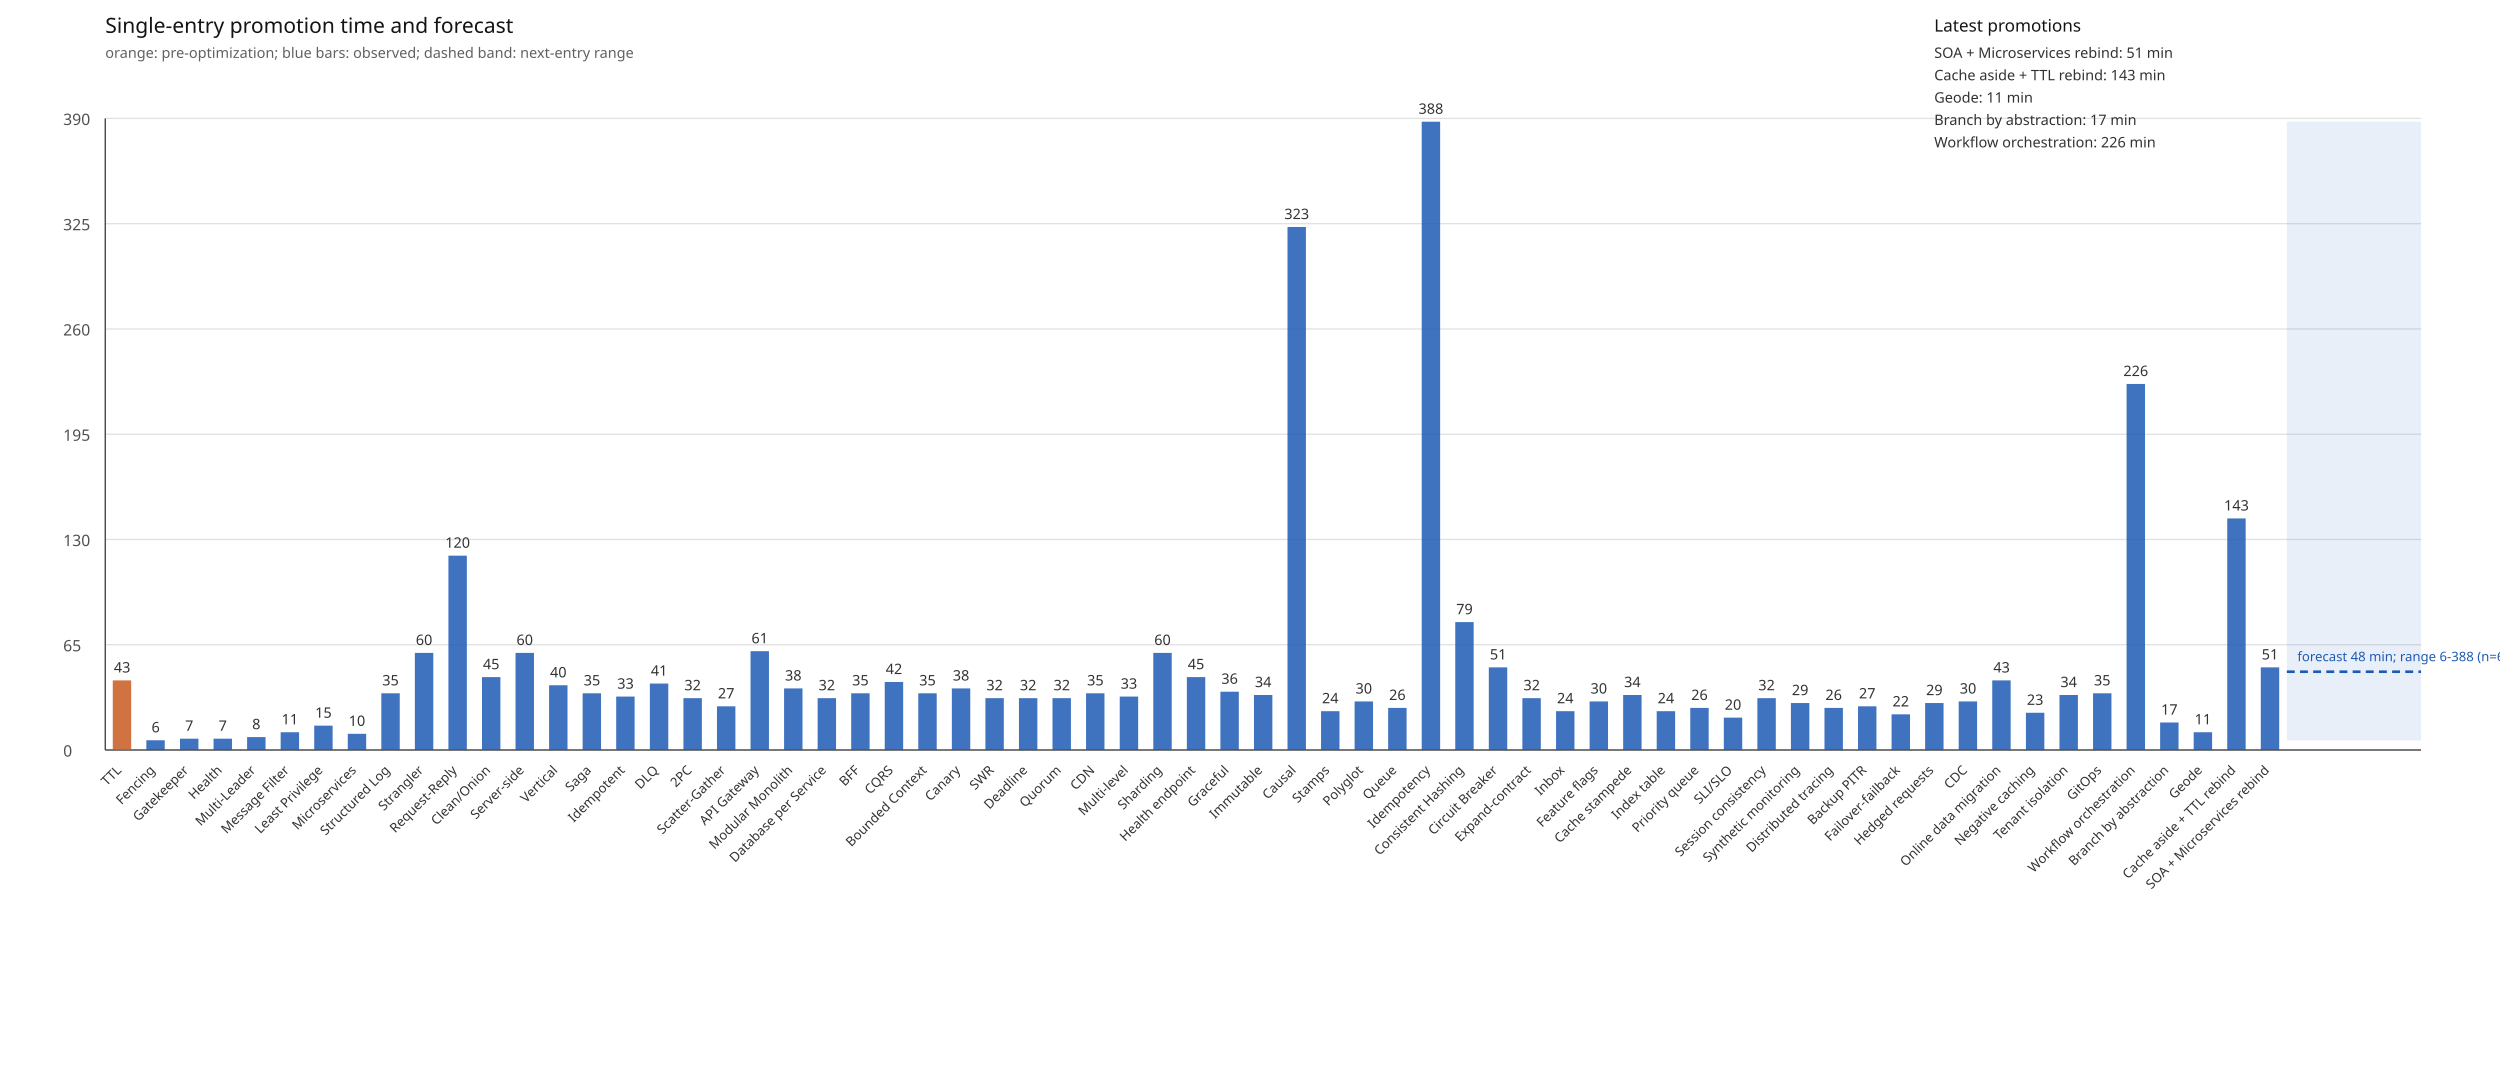
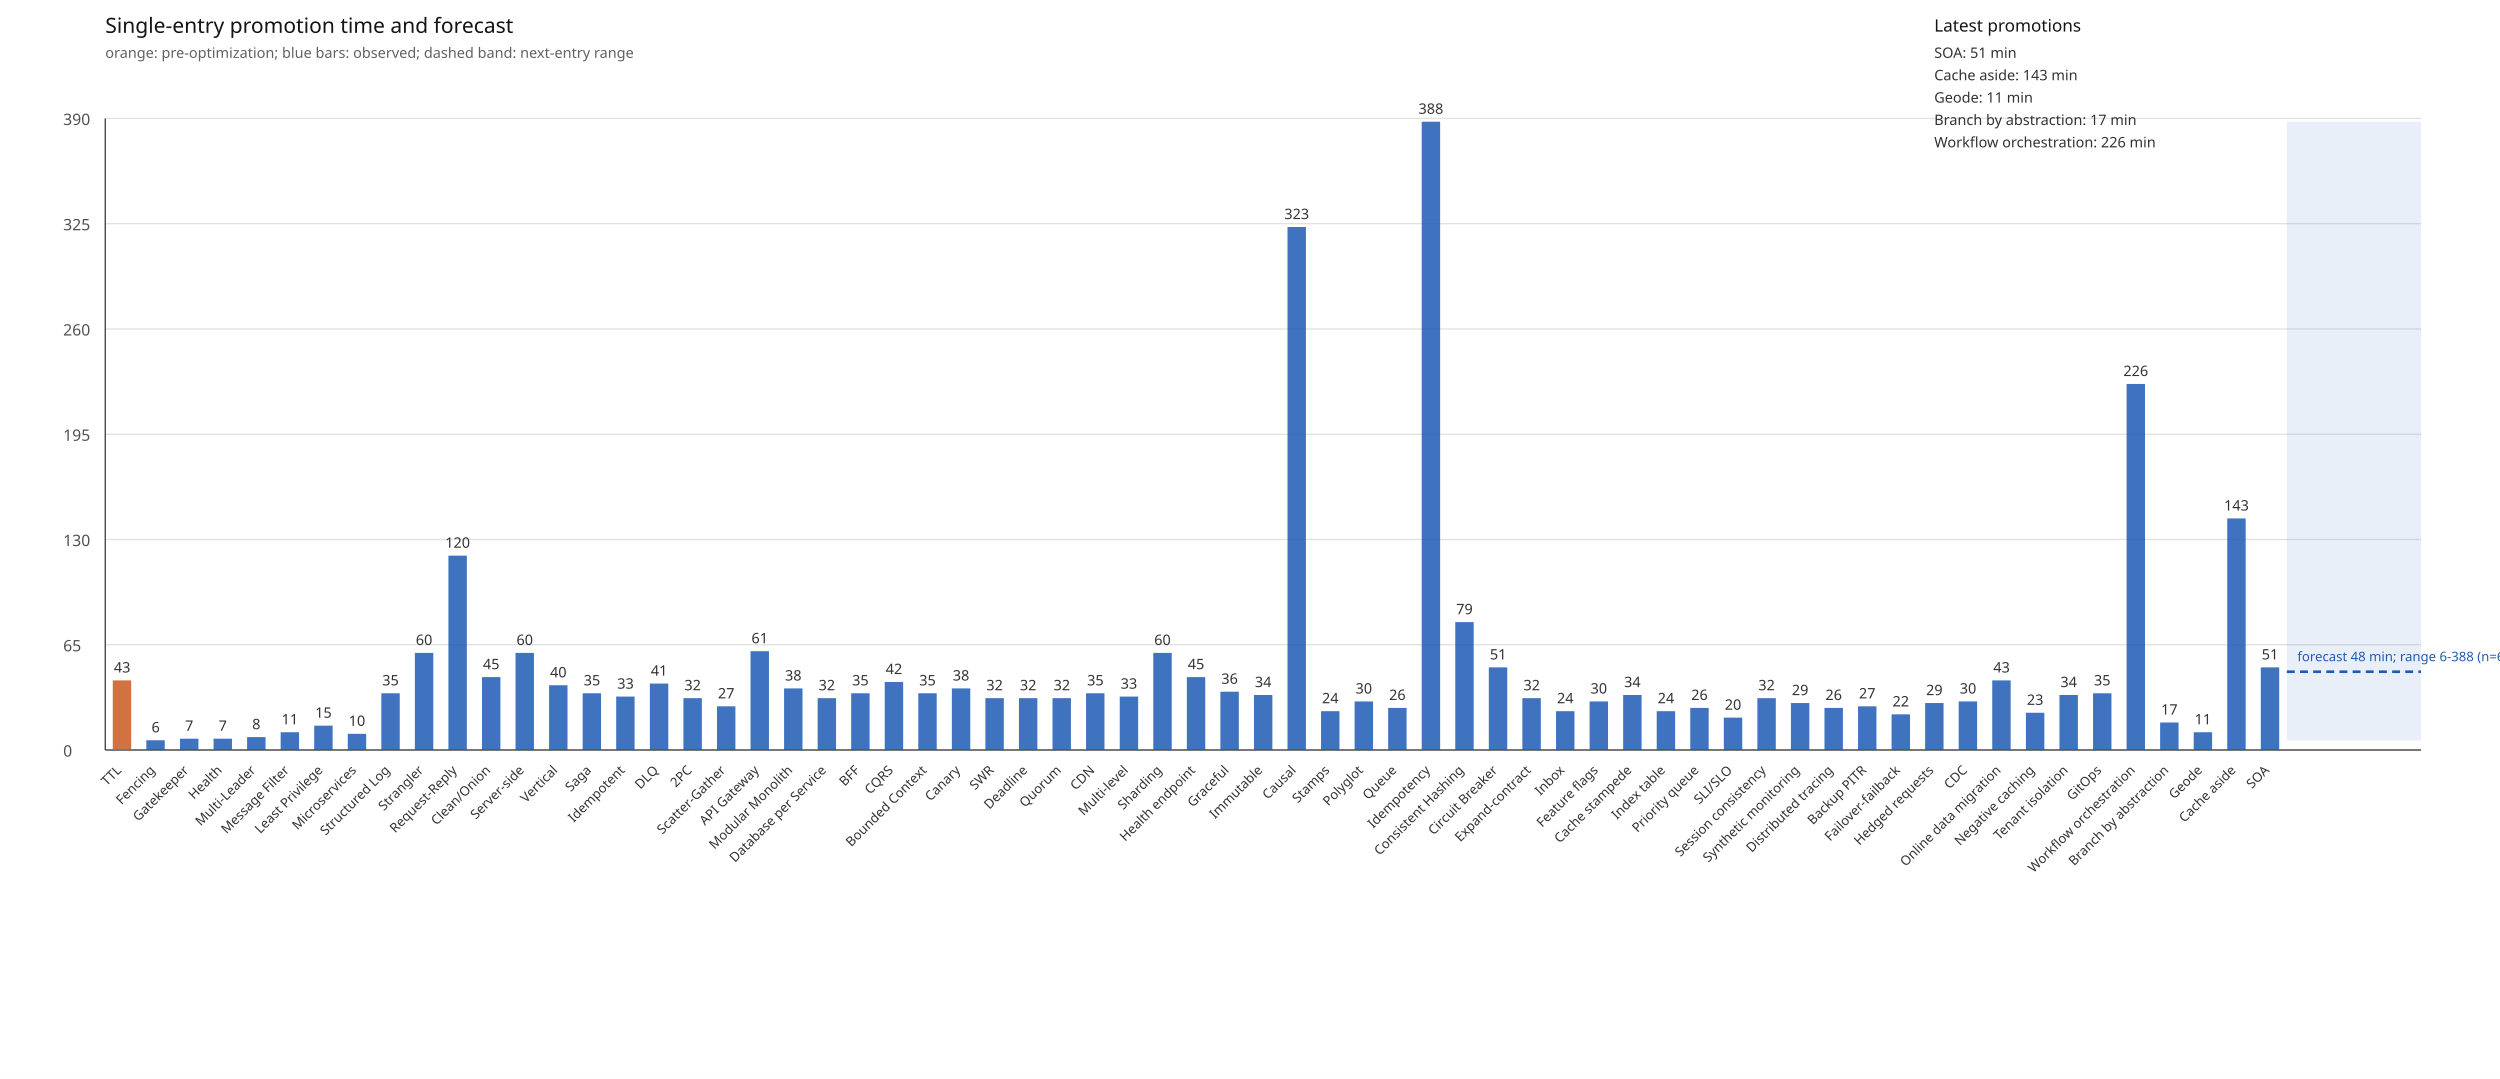
<svg xmlns="http://www.w3.org/2000/svg" width="1900" height="820" viewBox="0 0 1900 820">
  <rect width="100%" height="100%" fill="white" />
  <line x1="80" y1="570.0" x2="1840" y2="570.0" stroke="#e1e1e1" />
  <text x="48" y="575.0" font-family="Verdana" font-size="12" fill="#505050">0</text>
  <line x1="80" y1="490.0" x2="1840" y2="490.0" stroke="#e1e1e1" />
  <text x="48" y="495.0" font-family="Verdana" font-size="12" fill="#505050">65</text>
  <line x1="80" y1="410.0" x2="1840" y2="410.0" stroke="#e1e1e1" />
  <text x="48" y="415.0" font-family="Verdana" font-size="12" fill="#505050">130</text>
  <line x1="80" y1="330.0" x2="1840" y2="330.0" stroke="#e1e1e1" />
  <text x="48" y="335.0" font-family="Verdana" font-size="12" fill="#505050">195</text>
  <line x1="80" y1="250.0" x2="1840" y2="250.0" stroke="#e1e1e1" />
  <text x="48" y="255.0" font-family="Verdana" font-size="12" fill="#505050">260</text>
  <line x1="80" y1="170.0" x2="1840" y2="170.0" stroke="#e1e1e1" />
  <text x="48" y="175.0" font-family="Verdana" font-size="12" fill="#505050">325</text>
  <line x1="80" y1="90.0" x2="1840" y2="90.0" stroke="#e1e1e1" />
  <text x="48" y="95.0" font-family="Verdana" font-size="12" fill="#505050">390</text>
  <line x1="80" y1="90" x2="80" y2="570" stroke="#3c3c3c" />
  <line x1="80" y1="570" x2="1840" y2="570" stroke="#3c3c3c" />
  <rect x="1738.0" y="92.5" width="102.0" height="470.2" fill="#1e5ab4" opacity="0.10" />
  <line x1="1738.0" y1="510.5" x2="1840.0" y2="510.5" stroke="#1e5ab4" stroke-width="2" stroke-dasharray="6 4" />
  <text x="1746.0" y="502.5" font-family="Verdana" font-size="10" fill="#1e5ab4">forecast 48 min; range 6-388 (n=65)</text>
  <rect x="85.7" y="517.1" width="14.0" height="52.9" fill="#c85a1e" opacity="0.85" />
  <text x="92.8" y="511.1" text-anchor="middle" font-family="Verdana" font-size="11" fill="#323232">43</text>
  <text x="92.8" y="586.0" text-anchor="end" transform="rotate(-45 92.8 586.0)" font-family="Verdana" font-size="10" fill="#323232">TTL</text>
  <rect x="111.2" y="562.6" width="14.0" height="7.4" fill="#1e5ab4" opacity="0.85" />
  <text x="118.3" y="556.6" text-anchor="middle" font-family="Verdana" font-size="11" fill="#323232">6</text>
  <text x="118.3" y="586.0" text-anchor="end" transform="rotate(-45 118.3 586.0)" font-family="Verdana" font-size="10" fill="#323232">Fencing</text>
  <rect x="136.8" y="561.4" width="14.0" height="8.6" fill="#1e5ab4" opacity="0.85" />
  <text x="143.8" y="555.4" text-anchor="middle" font-family="Verdana" font-size="11" fill="#323232">7</text>
  <text x="143.8" y="586.0" text-anchor="end" transform="rotate(-45 143.8 586.0)" font-family="Verdana" font-size="10" fill="#323232">Gatekeeper</text>
  <rect x="162.3" y="561.4" width="14.0" height="8.6" fill="#1e5ab4" opacity="0.85" />
  <text x="169.3" y="555.4" text-anchor="middle" font-family="Verdana" font-size="11" fill="#323232">7</text>
  <text x="169.3" y="586.0" text-anchor="end" transform="rotate(-45 169.3 586.0)" font-family="Verdana" font-size="10" fill="#323232">Health</text>
  <rect x="187.8" y="560.2" width="14.0" height="9.8" fill="#1e5ab4" opacity="0.85" />
  <text x="194.8" y="554.2" text-anchor="middle" font-family="Verdana" font-size="11" fill="#323232">8</text>
  <text x="194.8" y="586.0" text-anchor="end" transform="rotate(-45 194.8 586.0)" font-family="Verdana" font-size="10" fill="#323232">Multi-Leader</text>
  <rect x="213.3" y="556.5" width="14.0" height="13.5" fill="#1e5ab4" opacity="0.85" />
  <text x="220.3" y="550.5" text-anchor="middle" font-family="Verdana" font-size="11" fill="#323232">11</text>
  <text x="220.3" y="586.0" text-anchor="end" transform="rotate(-45 220.3 586.0)" font-family="Verdana" font-size="10" fill="#323232">Message Filter</text>
  <rect x="238.8" y="551.5" width="14.0" height="18.5" fill="#1e5ab4" opacity="0.85" />
  <text x="245.8" y="545.5" text-anchor="middle" font-family="Verdana" font-size="11" fill="#323232">15</text>
  <text x="245.8" y="586.0" text-anchor="end" transform="rotate(-45 245.8 586.0)" font-family="Verdana" font-size="10" fill="#323232">Least Privilege</text>
  <rect x="264.3" y="557.7" width="14.0" height="12.3" fill="#1e5ab4" opacity="0.85" />
  <text x="271.3" y="551.7" text-anchor="middle" font-family="Verdana" font-size="11" fill="#323232">10</text>
  <text x="271.3" y="586.0" text-anchor="end" transform="rotate(-45 271.3 586.0)" font-family="Verdana" font-size="10" fill="#323232">Microservices</text>
  <rect x="289.8" y="526.9" width="14.0" height="43.1" fill="#1e5ab4" opacity="0.85" />
  <text x="296.8" y="520.9" text-anchor="middle" font-family="Verdana" font-size="11" fill="#323232">35</text>
  <text x="296.8" y="586.0" text-anchor="end" transform="rotate(-45 296.8 586.0)" font-family="Verdana" font-size="10" fill="#323232">Structured Log</text>
  <rect x="315.3" y="496.2" width="14.0" height="73.8" fill="#1e5ab4" opacity="0.85" />
  <text x="322.3" y="490.2" text-anchor="middle" font-family="Verdana" font-size="11" fill="#323232">60</text>
  <text x="322.3" y="586.0" text-anchor="end" transform="rotate(-45 322.3 586.0)" font-family="Verdana" font-size="10" fill="#323232">Strangler</text>
  <rect x="340.8" y="422.3" width="14.0" height="147.7" fill="#1e5ab4" opacity="0.85" />
  <text x="347.8" y="416.3" text-anchor="middle" font-family="Verdana" font-size="11" fill="#323232">120</text>
  <text x="347.8" y="586.0" text-anchor="end" transform="rotate(-45 347.8 586.0)" font-family="Verdana" font-size="10" fill="#323232">Request-Reply</text>
  <rect x="366.3" y="514.6" width="14.0" height="55.4" fill="#1e5ab4" opacity="0.85" />
  <text x="373.3" y="508.6" text-anchor="middle" font-family="Verdana" font-size="11" fill="#323232">45</text>
  <text x="373.3" y="586.0" text-anchor="end" transform="rotate(-45 373.3 586.0)" font-family="Verdana" font-size="10" fill="#323232">Clean/Onion</text>
  <rect x="391.8" y="496.2" width="14.0" height="73.8" fill="#1e5ab4" opacity="0.85" />
  <text x="398.8" y="490.2" text-anchor="middle" font-family="Verdana" font-size="11" fill="#323232">60</text>
  <text x="398.8" y="586.0" text-anchor="end" transform="rotate(-45 398.8 586.0)" font-family="Verdana" font-size="10" fill="#323232">Server-side</text>
  <rect x="417.3" y="520.8" width="14.0" height="49.2" fill="#1e5ab4" opacity="0.85" />
  <text x="424.3" y="514.8" text-anchor="middle" font-family="Verdana" font-size="11" fill="#323232">40</text>
  <text x="424.3" y="586.0" text-anchor="end" transform="rotate(-45 424.3 586.0)" font-family="Verdana" font-size="10" fill="#323232">Vertical</text>
  <rect x="442.8" y="526.9" width="14.0" height="43.1" fill="#1e5ab4" opacity="0.85" />
  <text x="449.9" y="520.9" text-anchor="middle" font-family="Verdana" font-size="11" fill="#323232">35</text>
  <text x="449.9" y="586.0" text-anchor="end" transform="rotate(-45 449.9 586.0)" font-family="Verdana" font-size="10" fill="#323232">Saga</text>
  <rect x="468.3" y="529.4" width="14.0" height="40.6" fill="#1e5ab4" opacity="0.85" />
  <text x="475.4" y="523.4" text-anchor="middle" font-family="Verdana" font-size="11" fill="#323232">33</text>
  <text x="475.4" y="586.0" text-anchor="end" transform="rotate(-45 475.4 586.0)" font-family="Verdana" font-size="10" fill="#323232">Idempotent</text>
  <rect x="493.9" y="519.5" width="14.0" height="50.5" fill="#1e5ab4" opacity="0.85" />
  <text x="500.9" y="513.5" text-anchor="middle" font-family="Verdana" font-size="11" fill="#323232">41</text>
  <text x="500.9" y="586.0" text-anchor="end" transform="rotate(-45 500.9 586.0)" font-family="Verdana" font-size="10" fill="#323232">DLQ</text>
  <rect x="519.4" y="530.6" width="14.0" height="39.4" fill="#1e5ab4" opacity="0.85" />
  <text x="526.4" y="524.6" text-anchor="middle" font-family="Verdana" font-size="11" fill="#323232">32</text>
  <text x="526.4" y="586.0" text-anchor="end" transform="rotate(-45 526.4 586.0)" font-family="Verdana" font-size="10" fill="#323232">2PC</text>
  <rect x="544.9" y="536.8" width="14.0" height="33.2" fill="#1e5ab4" opacity="0.85" />
  <text x="551.9" y="530.8" text-anchor="middle" font-family="Verdana" font-size="11" fill="#323232">27</text>
  <text x="551.9" y="586.0" text-anchor="end" transform="rotate(-45 551.9 586.0)" font-family="Verdana" font-size="10" fill="#323232">Scatter-Gather</text>
  <rect x="570.4" y="494.9" width="14.0" height="75.1" fill="#1e5ab4" opacity="0.85" />
  <text x="577.4" y="488.9" text-anchor="middle" font-family="Verdana" font-size="11" fill="#323232">61</text>
  <text x="577.4" y="586.0" text-anchor="end" transform="rotate(-45 577.4 586.0)" font-family="Verdana" font-size="10" fill="#323232">API Gateway</text>
  <rect x="595.9" y="523.2" width="14.0" height="46.8" fill="#1e5ab4" opacity="0.85" />
  <text x="602.9" y="517.2" text-anchor="middle" font-family="Verdana" font-size="11" fill="#323232">38</text>
  <text x="602.9" y="586.0" text-anchor="end" transform="rotate(-45 602.9 586.0)" font-family="Verdana" font-size="10" fill="#323232">Modular Monolith</text>
  <rect x="621.4" y="530.6" width="14.0" height="39.4" fill="#1e5ab4" opacity="0.85" />
  <text x="628.4" y="524.6" text-anchor="middle" font-family="Verdana" font-size="11" fill="#323232">32</text>
  <text x="628.4" y="586.0" text-anchor="end" transform="rotate(-45 628.4 586.0)" font-family="Verdana" font-size="10" fill="#323232">Database per Service</text>
  <rect x="646.9" y="526.9" width="14.0" height="43.1" fill="#1e5ab4" opacity="0.85" />
  <text x="653.9" y="520.9" text-anchor="middle" font-family="Verdana" font-size="11" fill="#323232">35</text>
  <text x="653.9" y="586.0" text-anchor="end" transform="rotate(-45 653.9 586.0)" font-family="Verdana" font-size="10" fill="#323232">BFF</text>
  <rect x="672.4" y="518.3" width="14.0" height="51.7" fill="#1e5ab4" opacity="0.85" />
  <text x="679.4" y="512.3" text-anchor="middle" font-family="Verdana" font-size="11" fill="#323232">42</text>
  <text x="679.4" y="586.0" text-anchor="end" transform="rotate(-45 679.4 586.0)" font-family="Verdana" font-size="10" fill="#323232">CQRS</text>
  <rect x="697.9" y="526.9" width="14.0" height="43.1" fill="#1e5ab4" opacity="0.85" />
  <text x="704.9" y="520.9" text-anchor="middle" font-family="Verdana" font-size="11" fill="#323232">35</text>
  <text x="704.9" y="586.0" text-anchor="end" transform="rotate(-45 704.9 586.0)" font-family="Verdana" font-size="10" fill="#323232">Bounded Context</text>
  <rect x="723.4" y="523.2" width="14.0" height="46.8" fill="#1e5ab4" opacity="0.85" />
  <text x="730.4" y="517.2" text-anchor="middle" font-family="Verdana" font-size="11" fill="#323232">38</text>
  <text x="730.4" y="586.0" text-anchor="end" transform="rotate(-45 730.4 586.0)" font-family="Verdana" font-size="10" fill="#323232">Canary</text>
  <rect x="748.9" y="530.6" width="14.0" height="39.4" fill="#1e5ab4" opacity="0.85" />
  <text x="755.9" y="524.6" text-anchor="middle" font-family="Verdana" font-size="11" fill="#323232">32</text>
  <text x="755.9" y="586.0" text-anchor="end" transform="rotate(-45 755.9 586.0)" font-family="Verdana" font-size="10" fill="#323232">SWR</text>
  <rect x="774.4" y="530.6" width="14.0" height="39.4" fill="#1e5ab4" opacity="0.85" />
  <text x="781.4" y="524.6" text-anchor="middle" font-family="Verdana" font-size="11" fill="#323232">32</text>
  <text x="781.4" y="586.0" text-anchor="end" transform="rotate(-45 781.4 586.0)" font-family="Verdana" font-size="10" fill="#323232">Deadline</text>
  <rect x="799.9" y="530.6" width="14.0" height="39.4" fill="#1e5ab4" opacity="0.85" />
  <text x="807.0" y="524.6" text-anchor="middle" font-family="Verdana" font-size="11" fill="#323232">32</text>
  <text x="807.0" y="586.0" text-anchor="end" transform="rotate(-45 807.0 586.0)" font-family="Verdana" font-size="10" fill="#323232">Quorum</text>
  <rect x="825.4" y="526.9" width="14.0" height="43.1" fill="#1e5ab4" opacity="0.85" />
  <text x="832.5" y="520.9" text-anchor="middle" font-family="Verdana" font-size="11" fill="#323232">35</text>
  <text x="832.5" y="586.0" text-anchor="end" transform="rotate(-45 832.5 586.0)" font-family="Verdana" font-size="10" fill="#323232">CDN</text>
  <rect x="851.0" y="529.4" width="14.0" height="40.6" fill="#1e5ab4" opacity="0.85" />
  <text x="858.0" y="523.4" text-anchor="middle" font-family="Verdana" font-size="11" fill="#323232">33</text>
  <text x="858.0" y="586.0" text-anchor="end" transform="rotate(-45 858.0 586.0)" font-family="Verdana" font-size="10" fill="#323232">Multi-level</text>
  <rect x="876.5" y="496.2" width="14.0" height="73.8" fill="#1e5ab4" opacity="0.85" />
  <text x="883.5" y="490.2" text-anchor="middle" font-family="Verdana" font-size="11" fill="#323232">60</text>
  <text x="883.5" y="586.0" text-anchor="end" transform="rotate(-45 883.5 586.0)" font-family="Verdana" font-size="10" fill="#323232">Sharding</text>
  <rect x="902.0" y="514.6" width="14.0" height="55.4" fill="#1e5ab4" opacity="0.85" />
  <text x="909.0" y="508.6" text-anchor="middle" font-family="Verdana" font-size="11" fill="#323232">45</text>
  <text x="909.0" y="586.0" text-anchor="end" transform="rotate(-45 909.0 586.0)" font-family="Verdana" font-size="10" fill="#323232">Health endpoint</text>
  <rect x="927.5" y="525.7" width="14.0" height="44.3" fill="#1e5ab4" opacity="0.85" />
  <text x="934.5" y="519.7" text-anchor="middle" font-family="Verdana" font-size="11" fill="#323232">36</text>
  <text x="934.5" y="586.0" text-anchor="end" transform="rotate(-45 934.5 586.0)" font-family="Verdana" font-size="10" fill="#323232">Graceful</text>
  <rect x="953.0" y="528.2" width="14.0" height="41.8" fill="#1e5ab4" opacity="0.85" />
  <text x="960.0" y="522.2" text-anchor="middle" font-family="Verdana" font-size="11" fill="#323232">34</text>
  <text x="960.0" y="586.0" text-anchor="end" transform="rotate(-45 960.0 586.0)" font-family="Verdana" font-size="10" fill="#323232">Immutable</text>
  <rect x="978.5" y="172.5" width="14.0" height="397.5" fill="#1e5ab4" opacity="0.85" />
  <text x="985.5" y="166.5" text-anchor="middle" font-family="Verdana" font-size="11" fill="#323232">323</text>
  <text x="985.5" y="586.0" text-anchor="end" transform="rotate(-45 985.5 586.0)" font-family="Verdana" font-size="10" fill="#323232">Causal</text>
  <rect x="1004.0" y="540.5" width="14.0" height="29.5" fill="#1e5ab4" opacity="0.85" />
  <text x="1011.0" y="534.5" text-anchor="middle" font-family="Verdana" font-size="11" fill="#323232">24</text>
  <text x="1011.0" y="586.0" text-anchor="end" transform="rotate(-45 1011.0 586.0)" font-family="Verdana" font-size="10" fill="#323232">Stamps</text>
  <rect x="1029.5" y="533.1" width="14.0" height="36.9" fill="#1e5ab4" opacity="0.85" />
  <text x="1036.5" y="527.1" text-anchor="middle" font-family="Verdana" font-size="11" fill="#323232">30</text>
  <text x="1036.5" y="586.0" text-anchor="end" transform="rotate(-45 1036.5 586.0)" font-family="Verdana" font-size="10" fill="#323232">Polyglot</text>
  <rect x="1055.0" y="538.0" width="14.0" height="32.0" fill="#1e5ab4" opacity="0.85" />
  <text x="1062.0" y="532.0" text-anchor="middle" font-family="Verdana" font-size="11" fill="#323232">26</text>
  <text x="1062.0" y="586.0" text-anchor="end" transform="rotate(-45 1062.0 586.0)" font-family="Verdana" font-size="10" fill="#323232">Queue</text>
  <rect x="1080.5" y="92.5" width="14.0" height="477.5" fill="#1e5ab4" opacity="0.85" />
  <text x="1087.5" y="86.5" text-anchor="middle" font-family="Verdana" font-size="11" fill="#323232">388</text>
  <text x="1087.5" y="586.0" text-anchor="end" transform="rotate(-45 1087.5 586.0)" font-family="Verdana" font-size="10" fill="#323232">Idempotency</text>
  <rect x="1106.0" y="472.8" width="14.0" height="97.2" fill="#1e5ab4" opacity="0.85" />
  <text x="1113.0" y="466.8" text-anchor="middle" font-family="Verdana" font-size="11" fill="#323232">79</text>
  <text x="1113.0" y="586.0" text-anchor="end" transform="rotate(-45 1113.0 586.0)" font-family="Verdana" font-size="10" fill="#323232">Consistent Hashing</text>
  <rect x="1131.5" y="507.2" width="14.0" height="62.8" fill="#1e5ab4" opacity="0.85" />
  <text x="1138.6" y="501.2" text-anchor="middle" font-family="Verdana" font-size="11" fill="#323232">51</text>
  <text x="1138.6" y="586.0" text-anchor="end" transform="rotate(-45 1138.6 586.0)" font-family="Verdana" font-size="10" fill="#323232">Circuit Breaker</text>
  <rect x="1157.0" y="530.6" width="14.0" height="39.4" fill="#1e5ab4" opacity="0.85" />
  <text x="1164.1" y="524.6" text-anchor="middle" font-family="Verdana" font-size="11" fill="#323232">32</text>
  <text x="1164.1" y="586.0" text-anchor="end" transform="rotate(-45 1164.1 586.0)" font-family="Verdana" font-size="10" fill="#323232">Expand-contract</text>
  <rect x="1182.6" y="540.5" width="14.0" height="29.5" fill="#1e5ab4" opacity="0.85" />
  <text x="1189.6" y="534.5" text-anchor="middle" font-family="Verdana" font-size="11" fill="#323232">24</text>
  <text x="1189.6" y="586.0" text-anchor="end" transform="rotate(-45 1189.6 586.0)" font-family="Verdana" font-size="10" fill="#323232">Inbox</text>
  <rect x="1208.1" y="533.1" width="14.0" height="36.9" fill="#1e5ab4" opacity="0.85" />
  <text x="1215.1" y="527.1" text-anchor="middle" font-family="Verdana" font-size="11" fill="#323232">30</text>
  <text x="1215.1" y="586.0" text-anchor="end" transform="rotate(-45 1215.1 586.0)" font-family="Verdana" font-size="10" fill="#323232">Feature flags</text>
  <rect x="1233.6" y="528.2" width="14.0" height="41.8" fill="#1e5ab4" opacity="0.85" />
  <text x="1240.6" y="522.2" text-anchor="middle" font-family="Verdana" font-size="11" fill="#323232">34</text>
  <text x="1240.6" y="586.0" text-anchor="end" transform="rotate(-45 1240.6 586.0)" font-family="Verdana" font-size="10" fill="#323232">Cache stampede</text>
  <rect x="1259.1" y="540.5" width="14.0" height="29.5" fill="#1e5ab4" opacity="0.85" />
  <text x="1266.1" y="534.5" text-anchor="middle" font-family="Verdana" font-size="11" fill="#323232">24</text>
  <text x="1266.1" y="586.0" text-anchor="end" transform="rotate(-45 1266.1 586.0)" font-family="Verdana" font-size="10" fill="#323232">Index table</text>
  <rect x="1284.6" y="538.0" width="14.0" height="32.0" fill="#1e5ab4" opacity="0.85" />
  <text x="1291.6" y="532.0" text-anchor="middle" font-family="Verdana" font-size="11" fill="#323232">26</text>
  <text x="1291.6" y="586.0" text-anchor="end" transform="rotate(-45 1291.6 586.0)" font-family="Verdana" font-size="10" fill="#323232">Priority queue</text>
  <rect x="1310.1" y="545.4" width="14.0" height="24.6" fill="#1e5ab4" opacity="0.85" />
  <text x="1317.1" y="539.4" text-anchor="middle" font-family="Verdana" font-size="11" fill="#323232">20</text>
  <text x="1317.1" y="586.0" text-anchor="end" transform="rotate(-45 1317.1 586.0)" font-family="Verdana" font-size="10" fill="#323232">SLI/SLO</text>
  <rect x="1335.6" y="530.6" width="14.0" height="39.4" fill="#1e5ab4" opacity="0.85" />
  <text x="1342.6" y="524.6" text-anchor="middle" font-family="Verdana" font-size="11" fill="#323232">32</text>
  <text x="1342.6" y="586.0" text-anchor="end" transform="rotate(-45 1342.6 586.0)" font-family="Verdana" font-size="10" fill="#323232">Session consistency</text>
  <rect x="1361.1" y="534.3" width="14.0" height="35.7" fill="#1e5ab4" opacity="0.85" />
  <text x="1368.1" y="528.3" text-anchor="middle" font-family="Verdana" font-size="11" fill="#323232">29</text>
  <text x="1368.1" y="586.0" text-anchor="end" transform="rotate(-45 1368.1 586.0)" font-family="Verdana" font-size="10" fill="#323232">Synthetic monitoring</text>
  <rect x="1386.6" y="538.0" width="14.0" height="32.0" fill="#1e5ab4" opacity="0.85" />
  <text x="1393.6" y="532.0" text-anchor="middle" font-family="Verdana" font-size="11" fill="#323232">26</text>
  <text x="1393.6" y="586.0" text-anchor="end" transform="rotate(-45 1393.6 586.0)" font-family="Verdana" font-size="10" fill="#323232">Distributed tracing</text>
  <rect x="1412.1" y="536.8" width="14.0" height="33.2" fill="#1e5ab4" opacity="0.85" />
  <text x="1419.1" y="530.8" text-anchor="middle" font-family="Verdana" font-size="11" fill="#323232">27</text>
  <text x="1419.1" y="586.0" text-anchor="end" transform="rotate(-45 1419.1 586.0)" font-family="Verdana" font-size="10" fill="#323232">Backup PITR</text>
  <rect x="1437.6" y="542.9" width="14.0" height="27.1" fill="#1e5ab4" opacity="0.85" />
  <text x="1444.6" y="536.9" text-anchor="middle" font-family="Verdana" font-size="11" fill="#323232">22</text>
  <text x="1444.6" y="586.0" text-anchor="end" transform="rotate(-45 1444.6 586.0)" font-family="Verdana" font-size="10" fill="#323232">Failover-failback</text>
  <rect x="1463.1" y="534.3" width="14.0" height="35.7" fill="#1e5ab4" opacity="0.85" />
  <text x="1470.1" y="528.3" text-anchor="middle" font-family="Verdana" font-size="11" fill="#323232">29</text>
  <text x="1470.1" y="586.0" text-anchor="end" transform="rotate(-45 1470.1 586.0)" font-family="Verdana" font-size="10" fill="#323232">Hedged requests</text>
  <rect x="1488.6" y="533.1" width="14.0" height="36.9" fill="#1e5ab4" opacity="0.85" />
  <text x="1495.7" y="527.1" text-anchor="middle" font-family="Verdana" font-size="11" fill="#323232">30</text>
  <text x="1495.7" y="586.0" text-anchor="end" transform="rotate(-45 1495.7 586.0)" font-family="Verdana" font-size="10" fill="#323232">CDC</text>
  <rect x="1514.1" y="517.1" width="14.0" height="52.9" fill="#1e5ab4" opacity="0.85" />
  <text x="1521.2" y="511.1" text-anchor="middle" font-family="Verdana" font-size="11" fill="#323232">43</text>
  <text x="1521.2" y="586.0" text-anchor="end" transform="rotate(-45 1521.2 586.0)" font-family="Verdana" font-size="10" fill="#323232">Online data migration</text>
  <rect x="1539.7" y="541.7" width="14.0" height="28.3" fill="#1e5ab4" opacity="0.85" />
  <text x="1546.7" y="535.7" text-anchor="middle" font-family="Verdana" font-size="11" fill="#323232">23</text>
  <text x="1546.7" y="586.0" text-anchor="end" transform="rotate(-45 1546.7 586.0)" font-family="Verdana" font-size="10" fill="#323232">Negative caching</text>
  <rect x="1565.2" y="528.2" width="14.0" height="41.8" fill="#1e5ab4" opacity="0.85" />
  <text x="1572.2" y="522.2" text-anchor="middle" font-family="Verdana" font-size="11" fill="#323232">34</text>
  <text x="1572.2" y="586.0" text-anchor="end" transform="rotate(-45 1572.2 586.0)" font-family="Verdana" font-size="10" fill="#323232">Tenant isolation</text>
  <rect x="1590.7" y="526.9" width="14.0" height="43.1" fill="#1e5ab4" opacity="0.85" />
  <text x="1597.7" y="520.9" text-anchor="middle" font-family="Verdana" font-size="11" fill="#323232">35</text>
  <text x="1597.7" y="586.0" text-anchor="end" transform="rotate(-45 1597.7 586.0)" font-family="Verdana" font-size="10" fill="#323232">GitOps</text>
  <rect x="1616.2" y="291.8" width="14.0" height="278.2" fill="#1e5ab4" opacity="0.85" />
  <text x="1623.2" y="285.8" text-anchor="middle" font-family="Verdana" font-size="11" fill="#323232">226</text>
  <text x="1623.2" y="586.0" text-anchor="end" transform="rotate(-45 1623.2 586.0)" font-family="Verdana" font-size="10" fill="#323232">Workflow orchestration</text>
  <rect x="1641.7" y="549.1" width="14.0" height="20.9" fill="#1e5ab4" opacity="0.85" />
  <text x="1648.7" y="543.1" text-anchor="middle" font-family="Verdana" font-size="11" fill="#323232">17</text>
  <text x="1648.7" y="586.0" text-anchor="end" transform="rotate(-45 1648.7 586.0)" font-family="Verdana" font-size="10" fill="#323232">Branch by abstraction</text>
  <rect x="1667.2" y="556.5" width="14.0" height="13.5" fill="#1e5ab4" opacity="0.85" />
  <text x="1674.2" y="550.5" text-anchor="middle" font-family="Verdana" font-size="11" fill="#323232">11</text>
  <text x="1674.2" y="586.0" text-anchor="end" transform="rotate(-45 1674.2 586.0)" font-family="Verdana" font-size="10" fill="#323232">Geode</text>
  <rect x="1692.7" y="394.0" width="14.0" height="176.0" fill="#1e5ab4" opacity="0.85" />
  <text x="1699.7" y="388.0" text-anchor="middle" font-family="Verdana" font-size="11" fill="#323232">143</text>
-   <text x="1699.7" y="586.0" text-anchor="end" transform="rotate(-45 1699.7 586.0)" font-family="Verdana" font-size="10" fill="#323232">Cache aside + TTL rebind</text>
+   <text x="1699.7" y="586.0" text-anchor="end" transform="rotate(-45 1699.7 586.0)" font-family="Verdana" font-size="10" fill="#323232">Cache aside</text>
  <rect x="1718.2" y="507.2" width="14.0" height="62.8" fill="#1e5ab4" opacity="0.85" />
  <text x="1725.2" y="501.2" text-anchor="middle" font-family="Verdana" font-size="11" fill="#323232">51</text>
-   <text x="1725.2" y="586.0" text-anchor="end" transform="rotate(-45 1725.2 586.0)" font-family="Verdana" font-size="10" fill="#323232">SOA + Microservices rebind</text>
+   <text x="1725.2" y="586.0" text-anchor="end" transform="rotate(-45 1725.2 586.0)" font-family="Verdana" font-size="10" fill="#323232">SOA</text>
  <text x="1470" y="24" font-family="Verdana" font-size="13" fill="#141414">Latest promotions</text>
-   <text x="1470" y="44" font-family="Verdana" font-size="11" fill="#323232">SOA + Microservices rebind: 51 min</text>
-   <text x="1470" y="61" font-family="Verdana" font-size="11" fill="#323232">Cache aside + TTL rebind: 143 min</text>
+   <text x="1470" y="44" font-family="Verdana" font-size="11" fill="#323232">SOA: 51 min</text>
+   <text x="1470" y="61" font-family="Verdana" font-size="11" fill="#323232">Cache aside: 143 min</text>
  <text x="1470" y="78" font-family="Verdana" font-size="11" fill="#323232">Geode: 11 min</text>
  <text x="1470" y="95" font-family="Verdana" font-size="11" fill="#323232">Branch by abstraction: 17 min</text>
  <text x="1470" y="112" font-family="Verdana" font-size="11" fill="#323232">Workflow orchestration: 226 min</text>
  <text x="80" y="25" font-family="Verdana" font-size="16" fill="#141414">Single-entry promotion time and forecast</text>
  <text x="80" y="44" font-family="Verdana" font-size="11" fill="#606060">orange: pre-optimization; blue bars: observed; dashed band: next-entry range</text>
</svg>
